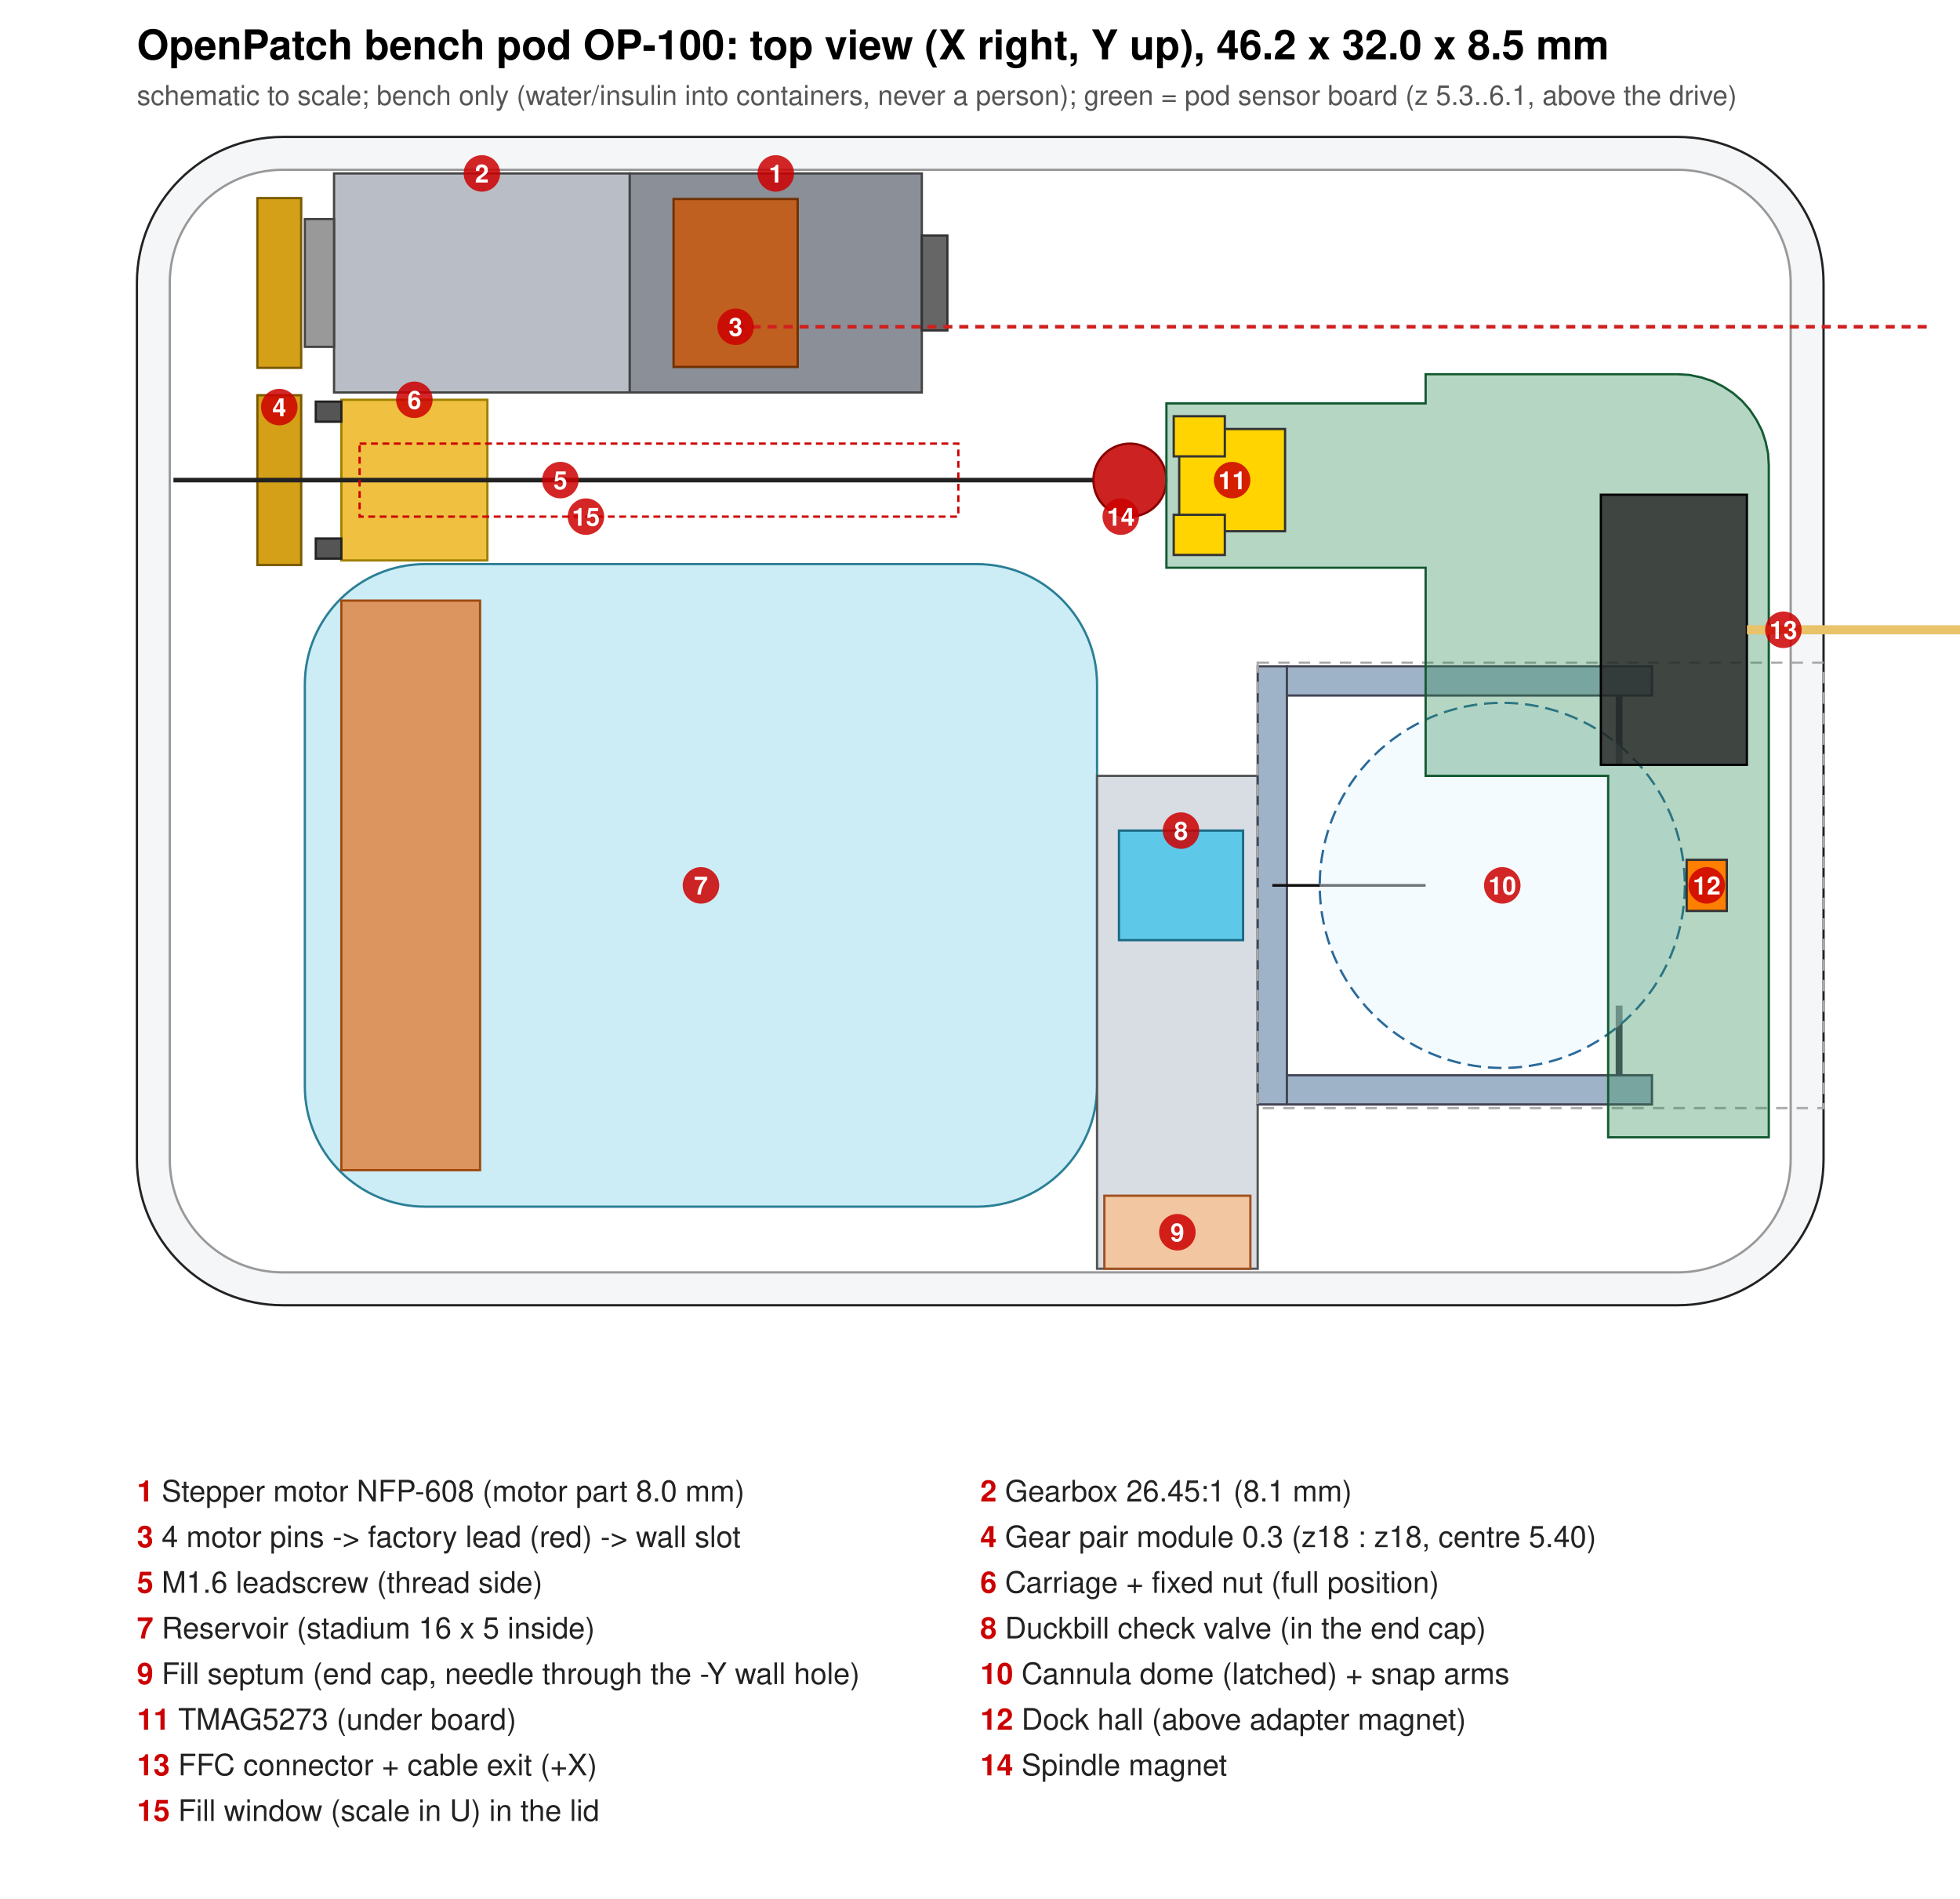
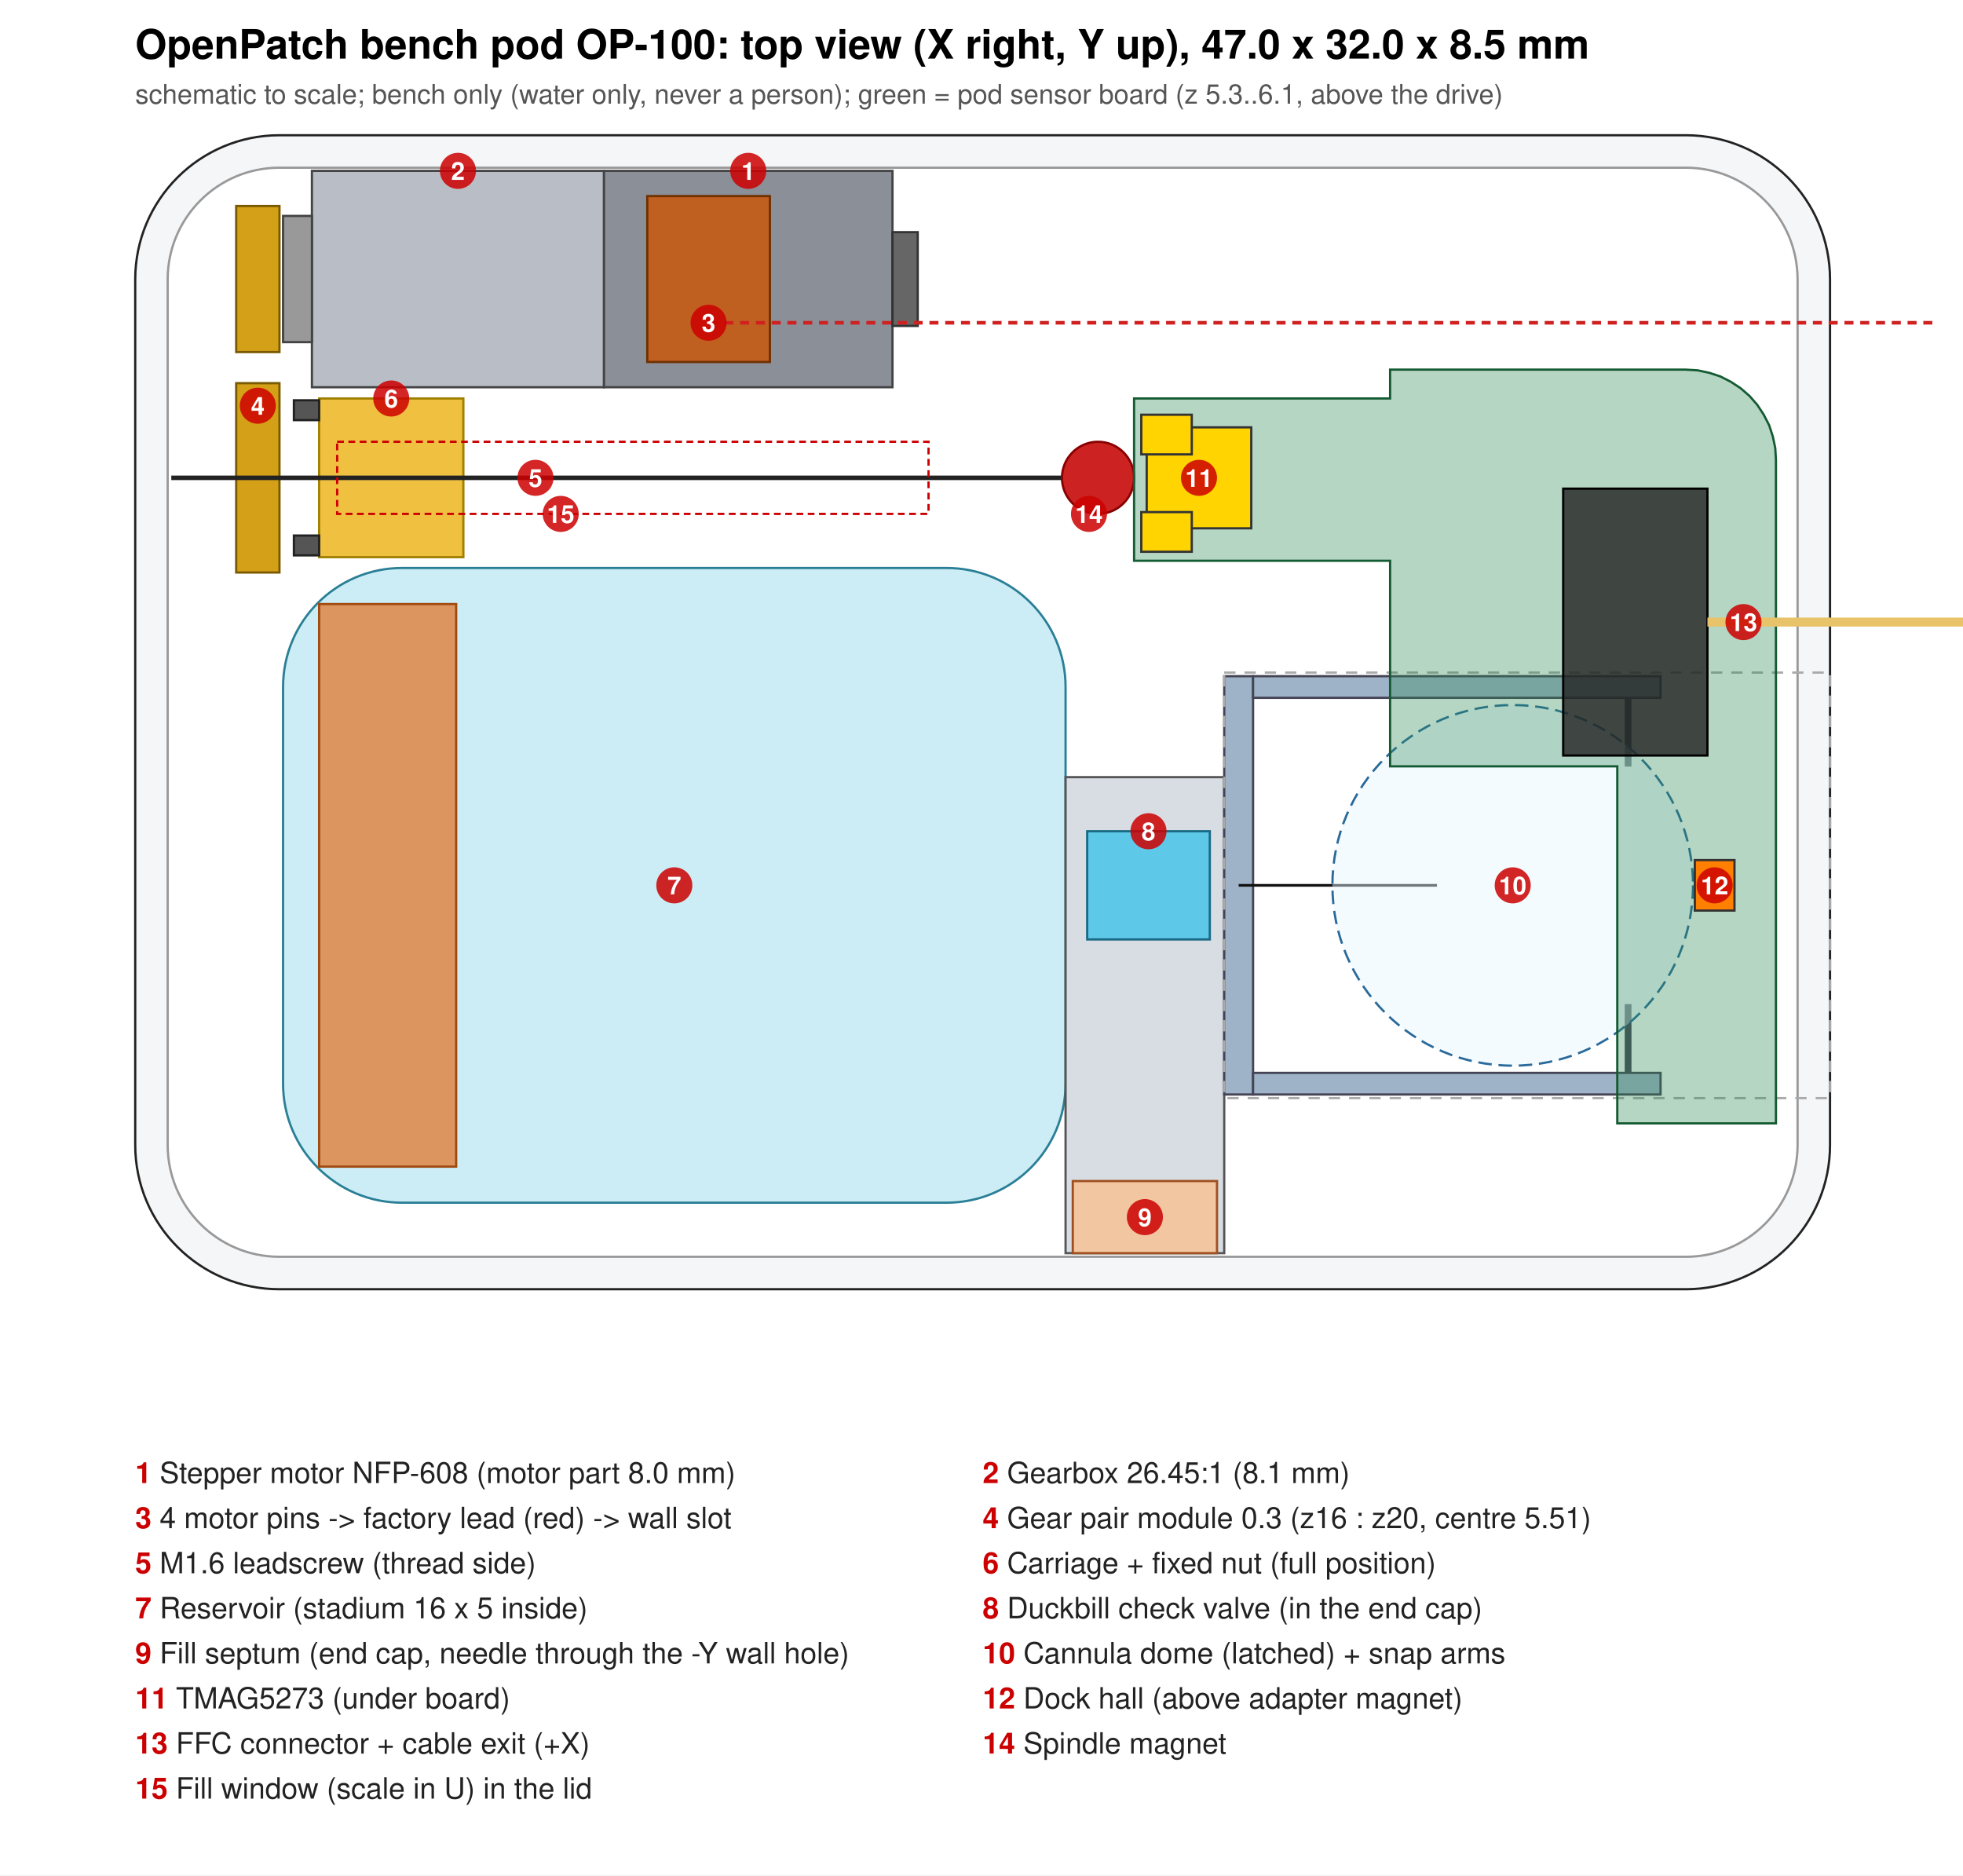
- <svg xmlns="http://www.w3.org/2000/svg" width="859" height="832" viewBox="0 0 859 832" font-family="Helvetica,Arial,sans-serif">
+ <svg xmlns="http://www.w3.org/2000/svg" width="871" height="832" viewBox="0 0 871 832" font-family="Helvetica,Arial,sans-serif">
  <rect width="100%" height="100%" fill="#ffffff" />
-   <text x="60" y="26" font-size="18" font-weight="bold">OpenPatch bench pod OP-100: top view (X right, Y up), 46.2 x 32.0 x 8.5 mm</text>
-   <text x="60" y="46" font-size="12" fill="#555">schematic to scale; bench only (water/insulin into containers, never a person); green = pod sensor board (z 5.3..6.1, above the drive)</text>
-   <rect x="60.0" y="60.0" width="739.2" height="512.0" rx="64.0" fill="#f4f6f8" fill-opacity="1.0" stroke="#222" stroke-width="1" />
-   <rect x="74.4" y="74.4" width="710.4" height="483.2" rx="49.6" fill="#ffffff" fill-opacity="1.0" stroke="#999" stroke-width="1" />
-   <rect x="133.6" y="247.2" width="347.2" height="281.6" rx="52.8" fill="#bfe8f2" fill-opacity="0.8" stroke="#2a7f96" stroke-width="1" />
-   <rect x="149.6" y="263.2" width="60.8" height="249.6" rx="0.0" fill="#e0803a" fill-opacity="0.8" stroke="#a04a10" stroke-width="1" />
-   <rect x="149.6" y="175.2" width="64.0" height="70.4" rx="0.0" fill="#f0c040" fill-opacity="1.0" stroke="#a08000" stroke-width="1" />
-   <rect x="146.4" y="76.0" width="129.6" height="96.0" rx="0.0" fill="#b9bec6" fill-opacity="1.0" stroke="#444" stroke-width="1" />
-   <rect x="276.0" y="76.0" width="128.0" height="96.0" rx="0.0" fill="#8a8f98" fill-opacity="1.0" stroke="#444" stroke-width="1" />
-   <rect x="404.0" y="103.2" width="11.2" height="41.6" rx="0.0" fill="#666" fill-opacity="1.0" stroke="#333" stroke-width="1" />
-   <rect x="133.6" y="96.0" width="12.8" height="56.0" rx="0.0" fill="#999" fill-opacity="1.0" stroke="#444" stroke-width="1" />
-   <rect x="112.8" y="173.2" width="19.2" height="74.4" rx="0.0" fill="#d4a017" fill-opacity="1.0" stroke="#7a5a00" stroke-width="1" />
-   <rect x="112.8" y="86.8" width="19.2" height="74.4" rx="0.0" fill="#d4a017" fill-opacity="1.0" stroke="#7a5a00" stroke-width="1" />
-   <line x1="76.0" y1="210.4" x2="483.2" y2="210.4" stroke="#222" stroke-width="2" />
-   <rect x="295.2" y="87.2" width="54.4" height="73.6" rx="0.0" fill="#c06020" fill-opacity="1.0" stroke="#703000" stroke-width="1" />
-   <line x1="322.4" y1="143.2" x2="847.2" y2="143.2" stroke="#d02020" stroke-width="1.6" stroke-dasharray="4,3" />
-   <rect x="138.4" y="176.0" width="11.2" height="8.8" rx="0.0" fill="#555" fill-opacity="1.0" stroke="#222" stroke-width="1" />
-   <rect x="138.4" y="236.0" width="11.2" height="8.8" rx="0.0" fill="#555" fill-opacity="1.0" stroke="#222" stroke-width="1" />
-   <circle cx="495.2" cy="210.4" r="16.0" fill="#cc2222" fill-opacity="1.0" stroke="#880000" stroke-width="1" />
-   <rect x="480.8" y="340.0" width="70.4" height="216.0" rx="0.0" fill="#d8dde3" fill-opacity="1.0" stroke="#555" stroke-width="1" />
-   <rect x="551.2" y="292.0" width="12.8" height="192.0" rx="0.0" fill="#9fb3c8" fill-opacity="1.0" stroke="#445" stroke-width="1" />
-   <rect x="484.0" y="524.0" width="64.0" height="32.0" rx="0.0" fill="#f2c6a0" fill-opacity="1.0" stroke="#a05020" stroke-width="1" />
-   <rect x="490.4" y="364.0" width="54.4" height="48.0" rx="0.0" fill="#5ec8e8" fill-opacity="1.0" stroke="#1a6a85" stroke-width="1" />
-   <line x1="557.6" y1="388.0" x2="624.8" y2="388.0" stroke="#111" stroke-width="1.2" />
-   <rect x="551.2" y="290.4" width="248.0" height="195.2" rx="0.0" fill="#ffffff" fill-opacity="0.0" stroke="#aaa" stroke-width="1" stroke-dasharray="5,4" />
-   <rect x="564.0" y="471.2" width="160.0" height="12.8" rx="0.0" fill="#9fb3c8" fill-opacity="1.0" stroke="#445" stroke-width="1" />
-   <line x1="709.6" y1="440.7" x2="709.6" y2="471.2" stroke="#445" stroke-width="3" />
-   <rect x="564.0" y="292.0" width="160.0" height="12.8" rx="0.0" fill="#9fb3c8" fill-opacity="1.0" stroke="#445" stroke-width="1" />
-   <line x1="709.6" y1="335.3" x2="709.6" y2="304.8" stroke="#445" stroke-width="3" />
-   <circle cx="658.4" cy="388.0" r="80.0" fill="#e8f6ff" fill-opacity="0.45" stroke="#2a6a9a" stroke-width="1" stroke-dasharray="6,3" />
-   <polygon points="511.2,248.8 624.8,248.8 624.8,340.0 704.8,340.0 704.8,498.4 775.2,498.4 775.2,340.0 775.2,204.0 774.9,198.8 773.8,193.6 772.2,188.7 769.8,184.0 766.9,179.6 763.5,175.7 759.6,172.3 755.2,169.4 750.5,167.0 745.6,165.4 740.4,164.3 735.2,164.0 624.8,164.0 624.8,176.8 511.2,176.8" fill="#2e8b57" fill-opacity="0.35" stroke="#145a32" stroke-width="1" />
-   <rect x="516.8" y="188.0" width="46.4" height="44.8" rx="0.0" fill="#ffd400" fill-opacity="1.0" stroke="#333" stroke-width="1" />
-   <rect x="514.4" y="225.6" width="22.4" height="17.6" rx="0.0" fill="#ffd400" fill-opacity="1.0" stroke="#333" stroke-width="1" />
-   <rect x="514.4" y="182.4" width="22.4" height="17.6" rx="0.0" fill="#ffd400" fill-opacity="1.0" stroke="#333" stroke-width="1" />
-   <rect x="739.2" y="376.8" width="17.6" height="22.4" rx="0.0" fill="#ff7f00" fill-opacity="1.0" stroke="#333" stroke-width="1" />
-   <rect x="701.6" y="216.8" width="64.0" height="118.4" rx="0.0" fill="#222" fill-opacity="0.8" stroke="#000" stroke-width="1" />
-   <line x1="765.6" y1="276.0" x2="863.2" y2="276.0" stroke="#e8c36a" stroke-width="4" />
-   <rect x="157.6" y="194.4" width="262.4" height="32.0" rx="0.0" fill="#ffffff" fill-opacity="0.0" stroke="#c00" stroke-width="1" stroke-dasharray="3,2" />
-   <circle cx="340.0" cy="76.0" r="8" fill="#c00" fill-opacity="0.85" />
-   <text x="340.0" y="80.0" font-size="11" fill="#fff" text-anchor="middle" font-weight="bold">1</text>
+   <text x="60" y="26" font-size="18" font-weight="bold">OpenPatch bench pod OP-100: top view (X right, Y up), 47.0 x 32.0 x 8.5 mm</text>
+   <text x="60" y="46" font-size="12" fill="#555">schematic to scale; bench only (water only, never a person); green = pod sensor board (z 5.3..6.1, above the drive)</text>
+   <rect x="60.0" y="60.0" width="752.0" height="512.0" rx="64.0" fill="#f4f6f8" fill-opacity="1.0" stroke="#222" stroke-width="1" />
+   <rect x="74.4" y="74.4" width="723.2" height="483.2" rx="49.6" fill="#ffffff" fill-opacity="1.0" stroke="#999" stroke-width="1" />
+   <rect x="125.6" y="252.0" width="347.2" height="281.6" rx="52.8" fill="#bfe8f2" fill-opacity="0.8" stroke="#2a7f96" stroke-width="1" />
+   <rect x="141.6" y="268.0" width="60.8" height="249.6" rx="0.0" fill="#e0803a" fill-opacity="0.8" stroke="#a04a10" stroke-width="1" />
+   <rect x="141.6" y="176.8" width="64.0" height="70.4" rx="0.0" fill="#f0c040" fill-opacity="1.0" stroke="#a08000" stroke-width="1" />
+   <rect x="138.4" y="75.8" width="129.6" height="96.0" rx="0.0" fill="#b9bec6" fill-opacity="1.0" stroke="#444" stroke-width="1" />
+   <rect x="268.0" y="75.8" width="128.0" height="96.0" rx="0.0" fill="#8a8f98" fill-opacity="1.0" stroke="#444" stroke-width="1" />
+   <rect x="396.0" y="103.0" width="11.2" height="41.6" rx="0.0" fill="#666" fill-opacity="1.0" stroke="#333" stroke-width="1" />
+   <rect x="125.6" y="95.8" width="12.8" height="56.0" rx="0.0" fill="#999" fill-opacity="1.0" stroke="#444" stroke-width="1" />
+   <rect x="104.8" y="170.0" width="19.2" height="84.0" rx="0.0" fill="#d4a017" fill-opacity="1.0" stroke="#7a5a00" stroke-width="1" />
+   <rect x="104.8" y="91.4" width="19.2" height="64.8" rx="0.0" fill="#d4a017" fill-opacity="1.0" stroke="#7a5a00" stroke-width="1" />
+   <line x1="76.0" y1="212.0" x2="475.2" y2="212.0" stroke="#222" stroke-width="2" />
+   <rect x="287.2" y="87.0" width="54.4" height="73.6" rx="0.0" fill="#c06020" fill-opacity="1.0" stroke="#703000" stroke-width="1" />
+   <line x1="314.4" y1="143.2" x2="860.0" y2="143.2" stroke="#d02020" stroke-width="1.6" stroke-dasharray="4,3" />
+   <rect x="130.4" y="177.6" width="11.2" height="8.8" rx="0.0" fill="#555" fill-opacity="1.0" stroke="#222" stroke-width="1" />
+   <rect x="130.4" y="237.6" width="11.2" height="8.8" rx="0.0" fill="#555" fill-opacity="1.0" stroke="#222" stroke-width="1" />
+   <circle cx="487.2" cy="212.0" r="16.0" fill="#cc2222" fill-opacity="1.0" stroke="#880000" stroke-width="1" />
+   <rect x="472.8" y="344.8" width="70.4" height="211.2" rx="0.0" fill="#d8dde3" fill-opacity="1.0" stroke="#555" stroke-width="1" />
+   <rect x="543.2" y="300.0" width="12.8" height="185.6" rx="0.0" fill="#9fb3c8" fill-opacity="1.0" stroke="#445" stroke-width="1" />
+   <rect x="476.0" y="524.0" width="64.0" height="32.0" rx="0.0" fill="#f2c6a0" fill-opacity="1.0" stroke="#a05020" stroke-width="1" />
+   <rect x="482.4" y="368.8" width="54.4" height="48.0" rx="0.0" fill="#5ec8e8" fill-opacity="1.0" stroke="#1a6a85" stroke-width="1" />
+   <line x1="549.6" y1="392.8" x2="637.6" y2="392.8" stroke="#111" stroke-width="1.2" />
+   <rect x="543.2" y="298.4" width="268.8" height="188.8" rx="0.0" fill="#ffffff" fill-opacity="0.0" stroke="#aaa" stroke-width="1" stroke-dasharray="5,4" />
+   <rect x="556.0" y="476.0" width="180.8" height="9.6" rx="0.0" fill="#9fb3c8" fill-opacity="1.0" stroke="#445" stroke-width="1" />
+   <line x1="722.4" y1="445.5" x2="722.4" y2="476.0" stroke="#445" stroke-width="3" />
+   <rect x="556.0" y="300.0" width="180.8" height="9.6" rx="0.0" fill="#9fb3c8" fill-opacity="1.0" stroke="#445" stroke-width="1" />
+   <line x1="722.4" y1="340.1" x2="722.4" y2="309.6" stroke="#445" stroke-width="3" />
+   <circle cx="671.2" cy="392.8" r="80.0" fill="#e8f6ff" fill-opacity="0.45" stroke="#2a6a9a" stroke-width="1" stroke-dasharray="6,3" />
+   <polygon points="503.2,248.8 616.8,248.8 616.8,340.0 717.6,340.0 717.6,498.4 788.0,498.4 788.0,340.0 788.0,204.0 787.7,198.8 786.6,193.6 785.0,188.7 782.6,184.0 779.7,179.6 776.3,175.7 772.4,172.3 768.0,169.4 763.3,167.0 758.4,165.4 753.2,164.3 748.0,164.0 616.8,164.0 616.8,176.8 503.2,176.8" fill="#2e8b57" fill-opacity="0.35" stroke="#145a32" stroke-width="1" />
+   <rect x="508.8" y="189.6" width="46.4" height="44.8" rx="0.0" fill="#ffd400" fill-opacity="1.0" stroke="#333" stroke-width="1" />
+   <rect x="506.4" y="227.2" width="22.4" height="17.6" rx="0.0" fill="#ffd400" fill-opacity="1.0" stroke="#333" stroke-width="1" />
+   <rect x="506.4" y="184.0" width="22.4" height="17.6" rx="0.0" fill="#ffd400" fill-opacity="1.0" stroke="#333" stroke-width="1" />
+   <rect x="752.0" y="381.6" width="17.6" height="22.4" rx="0.0" fill="#ff7f00" fill-opacity="1.0" stroke="#333" stroke-width="1" />
+   <rect x="693.6" y="216.8" width="64.0" height="118.4" rx="0.0" fill="#222" fill-opacity="0.8" stroke="#000" stroke-width="1" />
+   <line x1="757.6" y1="276.0" x2="876.0" y2="276.0" stroke="#e8c36a" stroke-width="4" />
+   <rect x="149.6" y="196.0" width="262.4" height="32.0" rx="0.0" fill="#ffffff" fill-opacity="0.0" stroke="#c00" stroke-width="1" stroke-dasharray="3,2" />
+   <circle cx="332.0" cy="75.8" r="8" fill="#c00" fill-opacity="0.85" />
+   <text x="332.0" y="79.8" font-size="11" fill="#fff" text-anchor="middle" font-weight="bold">1</text>
  <text x="60.0" y="658" font-size="13" fill="#222">
    <tspan fill="#c00" font-weight="bold">1</tspan>  Stepper motor NFP-608 (motor part 8.0 mm)</text>
-   <circle cx="211.2" cy="76.0" r="8" fill="#c00" fill-opacity="0.85" />
-   <text x="211.2" y="80.0" font-size="11" fill="#fff" text-anchor="middle" font-weight="bold">2</text>
-   <text x="429.6" y="658" font-size="13" fill="#222">
+   <circle cx="203.2" cy="75.8" r="8" fill="#c00" fill-opacity="0.85" />
+   <text x="203.2" y="79.8" font-size="11" fill="#fff" text-anchor="middle" font-weight="bold">2</text>
+   <text x="436" y="658" font-size="13" fill="#222">
    <tspan fill="#c00" font-weight="bold">2</tspan>  Gearbox 26.45:1 (8.1 mm)</text>
-   <circle cx="322.4" cy="143.2" r="8" fill="#c00" fill-opacity="0.85" />
-   <text x="322.4" y="147.2" font-size="11" fill="#fff" text-anchor="middle" font-weight="bold">3</text>
+   <circle cx="314.4" cy="143.2" r="8" fill="#c00" fill-opacity="0.85" />
+   <text x="314.4" y="147.2" font-size="11" fill="#fff" text-anchor="middle" font-weight="bold">3</text>
  <text x="60.0" y="678" font-size="13" fill="#222">
    <tspan fill="#c00" font-weight="bold">3</tspan>  4 motor pins -&gt; factory lead (red) -&gt; wall slot</text>
-   <circle cx="122.4" cy="178.4" r="8" fill="#c00" fill-opacity="0.85" />
-   <text x="122.4" y="182.4" font-size="11" fill="#fff" text-anchor="middle" font-weight="bold">4</text>
-   <text x="429.6" y="678" font-size="13" fill="#222">
-     <tspan fill="#c00" font-weight="bold">4</tspan>  Gear pair module 0.3 (z18 : z18, centre 5.40)</text>
-   <circle cx="245.6" cy="210.4" r="8" fill="#c00" fill-opacity="0.85" />
-   <text x="245.6" y="214.4" font-size="11" fill="#fff" text-anchor="middle" font-weight="bold">5</text>
+   <circle cx="114.4" cy="180.0" r="8" fill="#c00" fill-opacity="0.85" />
+   <text x="114.4" y="184.0" font-size="11" fill="#fff" text-anchor="middle" font-weight="bold">4</text>
+   <text x="436" y="678" font-size="13" fill="#222">
+     <tspan fill="#c00" font-weight="bold">4</tspan>  Gear pair module 0.3 (z16 : z20, centre 5.51)</text>
+   <circle cx="237.6" cy="212.0" r="8" fill="#c00" fill-opacity="0.85" />
+   <text x="237.6" y="216.0" font-size="11" fill="#fff" text-anchor="middle" font-weight="bold">5</text>
  <text x="60.0" y="698" font-size="13" fill="#222">
    <tspan fill="#c00" font-weight="bold">5</tspan>  M1.6 leadscrew (thread side)</text>
-   <circle cx="181.6" cy="175.2" r="8" fill="#c00" fill-opacity="0.85" />
-   <text x="181.6" y="179.2" font-size="11" fill="#fff" text-anchor="middle" font-weight="bold">6</text>
-   <text x="429.6" y="698" font-size="13" fill="#222">
+   <circle cx="173.6" cy="176.8" r="8" fill="#c00" fill-opacity="0.85" />
+   <text x="173.6" y="180.8" font-size="11" fill="#fff" text-anchor="middle" font-weight="bold">6</text>
+   <text x="436" y="698" font-size="13" fill="#222">
    <tspan fill="#c00" font-weight="bold">6</tspan>  Carriage + fixed nut (full position)</text>
-   <circle cx="307.2" cy="388.0" r="8" fill="#c00" fill-opacity="0.85" />
-   <text x="307.2" y="392.0" font-size="11" fill="#fff" text-anchor="middle" font-weight="bold">7</text>
+   <circle cx="299.2" cy="392.8" r="8" fill="#c00" fill-opacity="0.85" />
+   <text x="299.2" y="396.8" font-size="11" fill="#fff" text-anchor="middle" font-weight="bold">7</text>
  <text x="60.0" y="718" font-size="13" fill="#222">
    <tspan fill="#c00" font-weight="bold">7</tspan>  Reservoir (stadium 16 x 5 inside)</text>
-   <circle cx="517.6" cy="364.0" r="8" fill="#c00" fill-opacity="0.85" />
-   <text x="517.6" y="368.0" font-size="11" fill="#fff" text-anchor="middle" font-weight="bold">8</text>
-   <text x="429.6" y="718" font-size="13" fill="#222">
+   <circle cx="509.6" cy="368.8" r="8" fill="#c00" fill-opacity="0.85" />
+   <text x="509.6" y="372.8" font-size="11" fill="#fff" text-anchor="middle" font-weight="bold">8</text>
+   <text x="436" y="718" font-size="13" fill="#222">
    <tspan fill="#c00" font-weight="bold">8</tspan>  Duckbill check valve (in the end cap)</text>
-   <circle cx="516.0" cy="540.0" r="8" fill="#c00" fill-opacity="0.85" />
-   <text x="516.0" y="544.0" font-size="11" fill="#fff" text-anchor="middle" font-weight="bold">9</text>
+   <circle cx="508.0" cy="540.0" r="8" fill="#c00" fill-opacity="0.85" />
+   <text x="508.0" y="544.0" font-size="11" fill="#fff" text-anchor="middle" font-weight="bold">9</text>
  <text x="60.0" y="738" font-size="13" fill="#222">
    <tspan fill="#c00" font-weight="bold">9</tspan>  Fill septum (end cap, needle through the -Y wall hole)</text>
-   <circle cx="658.4" cy="388.0" r="8" fill="#c00" fill-opacity="0.85" />
-   <text x="658.4" y="392.0" font-size="11" fill="#fff" text-anchor="middle" font-weight="bold">10</text>
-   <text x="429.6" y="738" font-size="13" fill="#222">
+   <circle cx="671.2" cy="392.8" r="8" fill="#c00" fill-opacity="0.85" />
+   <text x="671.2" y="396.8" font-size="11" fill="#fff" text-anchor="middle" font-weight="bold">10</text>
+   <text x="436" y="738" font-size="13" fill="#222">
    <tspan fill="#c00" font-weight="bold">10</tspan>  Cannula dome (latched) + snap arms</text>
-   <circle cx="540.0" cy="210.4" r="8" fill="#c00" fill-opacity="0.85" />
-   <text x="540.0" y="214.4" font-size="11" fill="#fff" text-anchor="middle" font-weight="bold">11</text>
+   <circle cx="532.0" cy="212.0" r="8" fill="#c00" fill-opacity="0.85" />
+   <text x="532.0" y="216.0" font-size="11" fill="#fff" text-anchor="middle" font-weight="bold">11</text>
  <text x="60.0" y="758" font-size="13" fill="#222">
    <tspan fill="#c00" font-weight="bold">11</tspan>  TMAG5273 (under board)</text>
-   <circle cx="748.0" cy="388.0" r="8" fill="#c00" fill-opacity="0.85" />
-   <text x="748.0" y="392.0" font-size="11" fill="#fff" text-anchor="middle" font-weight="bold">12</text>
-   <text x="429.6" y="758" font-size="13" fill="#222">
+   <circle cx="760.8" cy="392.8" r="8" fill="#c00" fill-opacity="0.85" />
+   <text x="760.8" y="396.8" font-size="11" fill="#fff" text-anchor="middle" font-weight="bold">12</text>
+   <text x="436" y="758" font-size="13" fill="#222">
    <tspan fill="#c00" font-weight="bold">12</tspan>  Dock hall (above adapter magnet)</text>
-   <circle cx="781.6" cy="276.0" r="8" fill="#c00" fill-opacity="0.85" />
-   <text x="781.6" y="280.0" font-size="11" fill="#fff" text-anchor="middle" font-weight="bold">13</text>
+   <circle cx="773.6" cy="276.0" r="8" fill="#c00" fill-opacity="0.85" />
+   <text x="773.6" y="280.0" font-size="11" fill="#fff" text-anchor="middle" font-weight="bold">13</text>
  <text x="60.0" y="778" font-size="13" fill="#222">
    <tspan fill="#c00" font-weight="bold">13</tspan>  FFC connector + cable exit (+X)</text>
-   <circle cx="491.2" cy="226.4" r="8" fill="#c00" fill-opacity="0.85" />
-   <text x="491.2" y="230.4" font-size="11" fill="#fff" text-anchor="middle" font-weight="bold">14</text>
-   <text x="429.6" y="778" font-size="13" fill="#222">
+   <circle cx="483.2" cy="228.0" r="8" fill="#c00" fill-opacity="0.85" />
+   <text x="483.2" y="232.0" font-size="11" fill="#fff" text-anchor="middle" font-weight="bold">14</text>
+   <text x="436" y="778" font-size="13" fill="#222">
    <tspan fill="#c00" font-weight="bold">14</tspan>  Spindle magnet</text>
-   <circle cx="256.8" cy="226.4" r="8" fill="#c00" fill-opacity="0.85" />
-   <text x="256.8" y="230.4" font-size="11" fill="#fff" text-anchor="middle" font-weight="bold">15</text>
+   <circle cx="248.8" cy="228.0" r="8" fill="#c00" fill-opacity="0.85" />
+   <text x="248.8" y="232.0" font-size="11" fill="#fff" text-anchor="middle" font-weight="bold">15</text>
  <text x="60.0" y="798" font-size="13" fill="#222">
    <tspan fill="#c00" font-weight="bold">15</tspan>  Fill window (scale in U) in the lid</text>
</svg>
